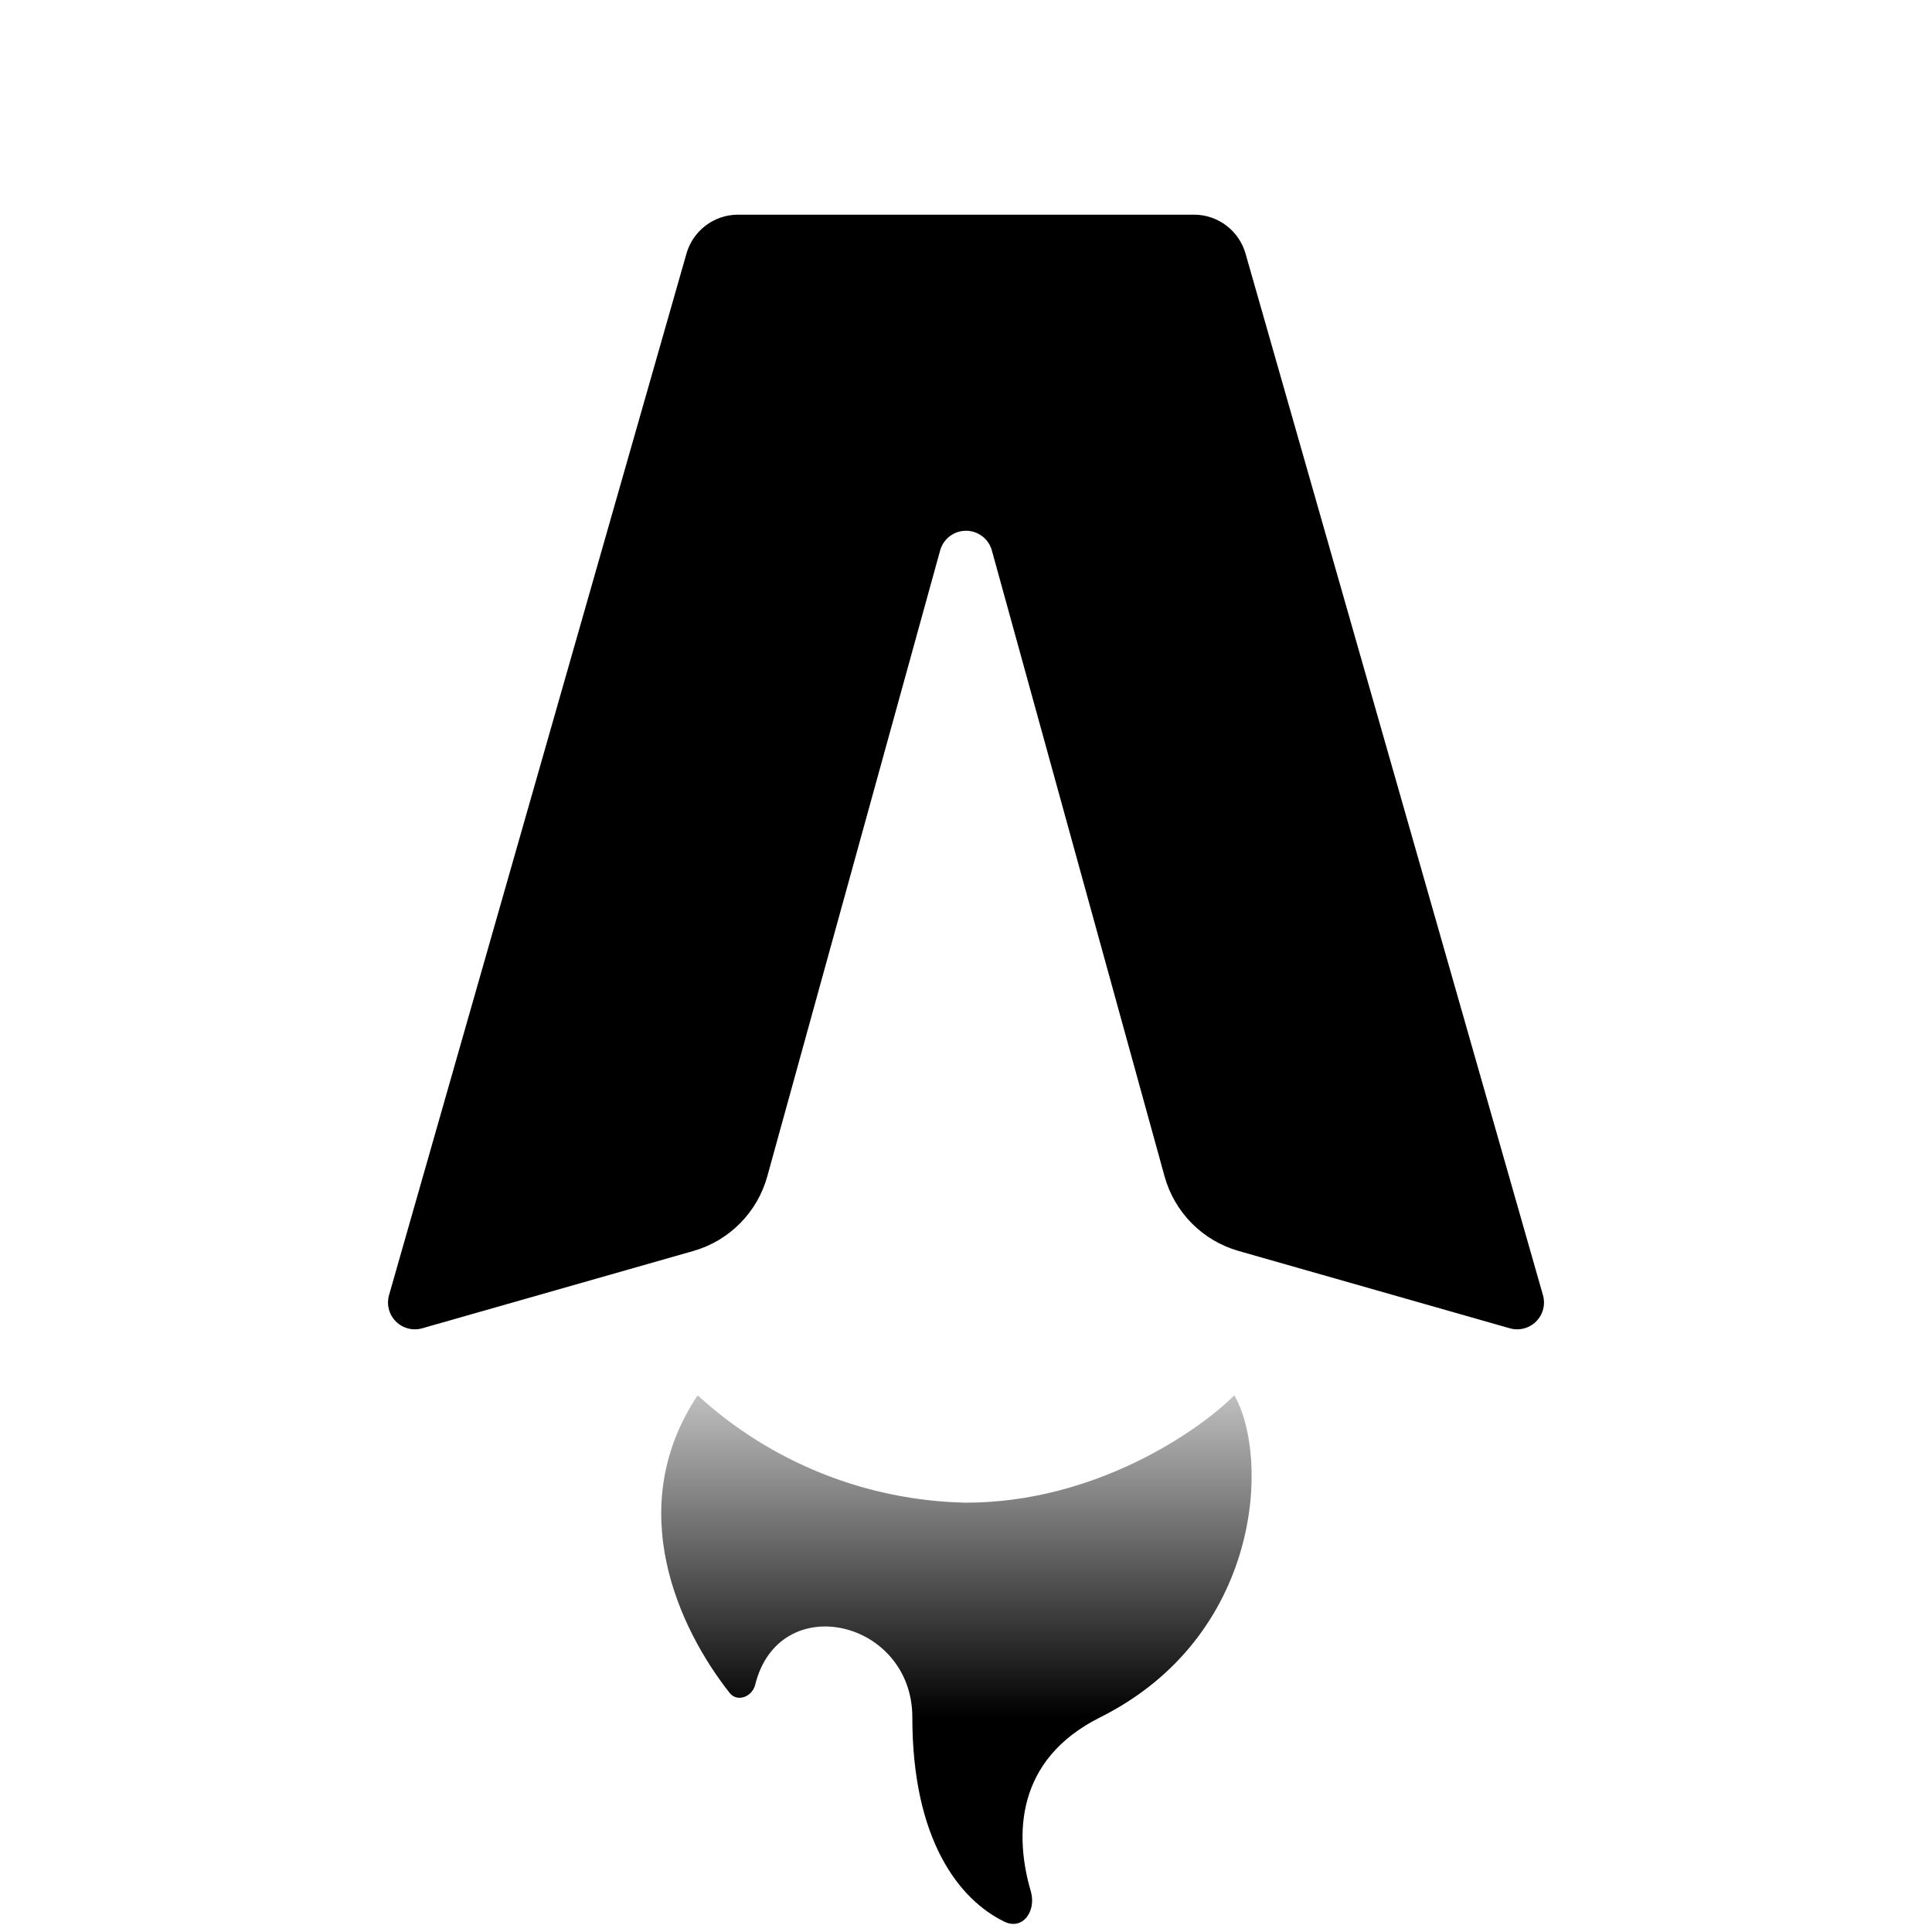
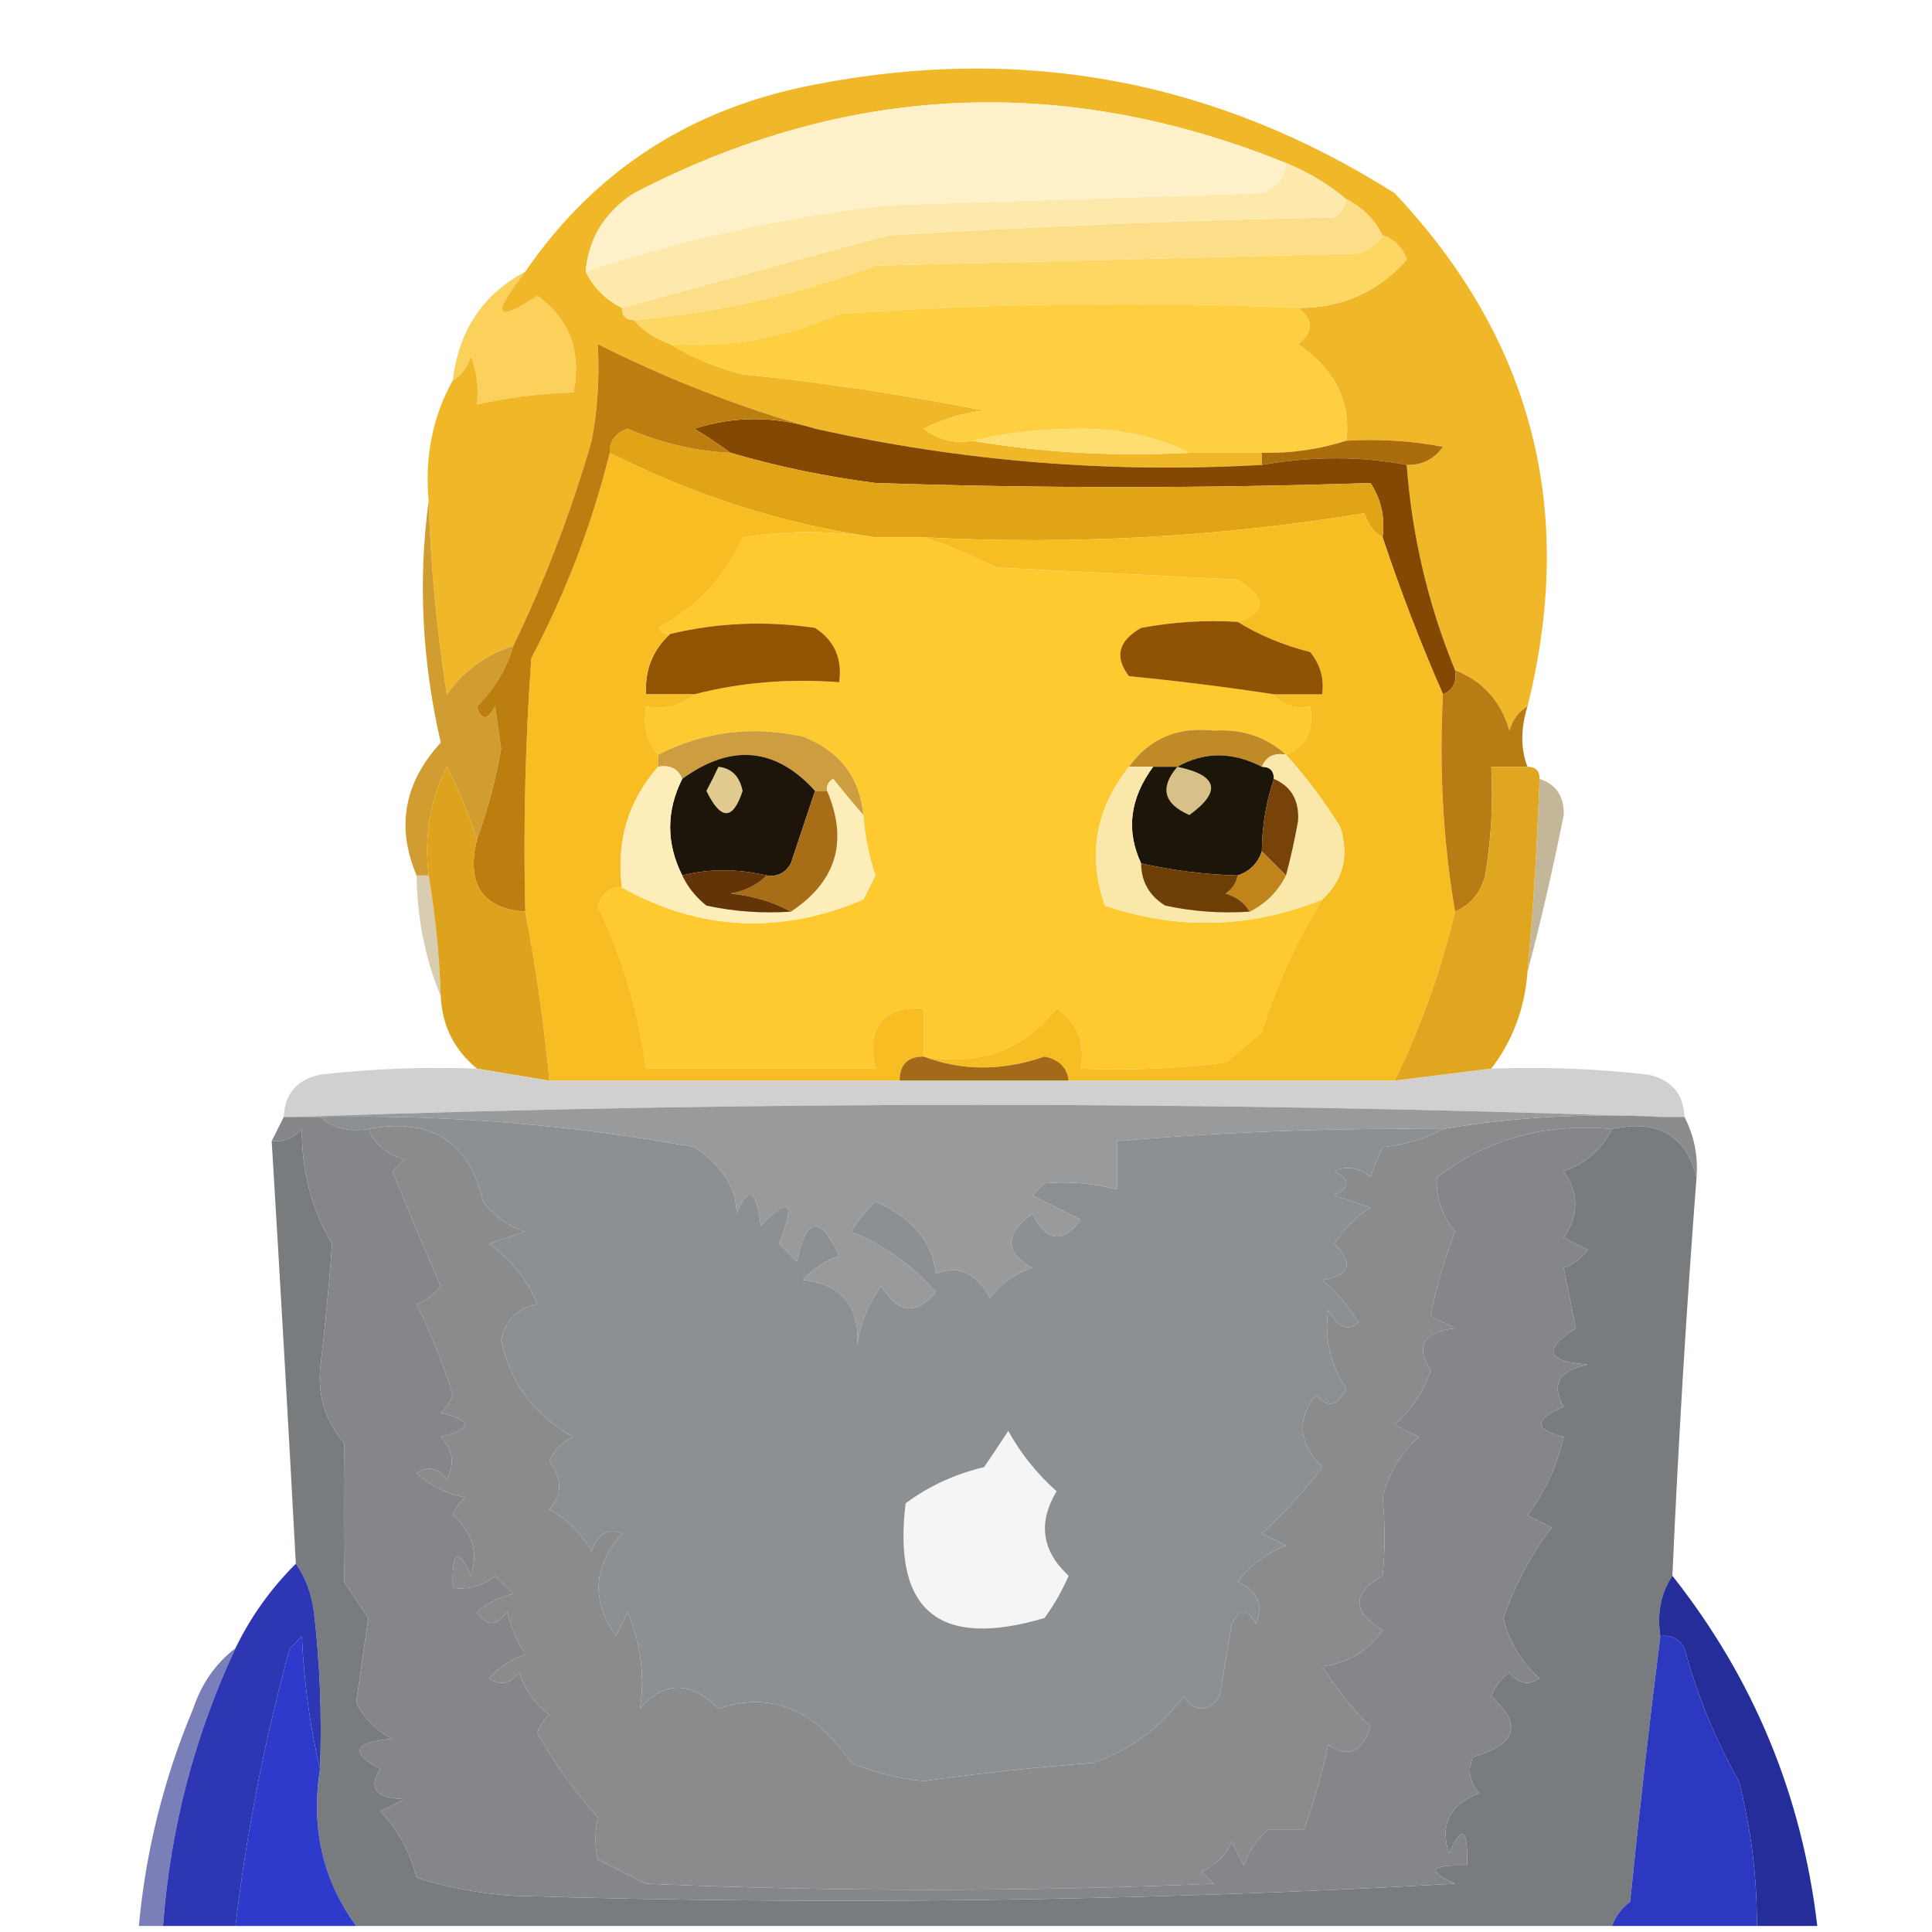
- <svg xmlns="http://www.w3.org/2000/svg" fill="none" viewBox="0 0 36 36">
-   <path fill="#000" d="M22.25 4h-8.5a1 1 0 0 0-.96.73l-5.54 19.4a.5.5 0 0 0 .62.62l5.05-1.44a2 2 0 0 0 1.38-1.4l3.22-11.66a.5.5 0 0 1 .96 0l3.22 11.67a2 2 0 0 0 1.38 1.39l5.05 1.44a.5.5 0 0 0 .62-.62l-5.54-19.4a1 1 0 0 0-.96-.73Z" />
-   <path fill="url(#gradient)" d="M18 28a7.63 7.63 0 0 1-5-2c-1.4 2.1-.35 4.35.6 5.55.14.17.41.07.47-.15.44-1.8 2.93-1.22 2.93.6 0 2.28.87 3.4 1.72 3.81.34.16.59-.2.49-.56-.31-1.05-.29-2.46 1.29-3.25 3-1.5 3.17-4.83 2.5-6-.67.67-2.6 2-5 2Z" />
-   <defs>
-     <linearGradient id="gradient" x1="16" x2="16" y1="32" y2="24" gradientUnits="userSpaceOnUse">
-       <stop stop-color="#000" />
-       <stop offset="1" stop-color="#000" stop-opacity="0" />
-     </linearGradient>
-   </defs>
-   <style>
-     @media (prefers-color-scheme:dark){:root{filter:invert(100%)}}
-   </style>
+ <svg xmlns="http://www.w3.org/2000/svg" version="1.1" width="160px" height="160px" style="shape-rendering:geometricPrecision; text-rendering:geometricPrecision; image-rendering:optimizeQuality; fill-rule:evenodd; clip-rule:evenodd">
+   <g>
+     <path style="opacity:0.004" fill="#fefffe" d="M 110.5,6.5 C 113.976,5.357 117.642,5.19 121.5,6C 117.848,6.499 114.182,6.665 110.5,6.5 Z" />
+   </g>
+   <g>
+     <path style="opacity:1" fill="#fbd05b" d="M 43.5,22.5 C 40.647,26.147 40.98,26.813 44.5,24.5C 47.172,26.425 48.172,29.092 47.5,32.5C 44.794,32.575 42.127,32.908 39.5,33.5C 39.657,32.127 39.49,30.793 39,29.5C 38.722,30.416 38.222,31.082 37.5,31.5C 37.993,27.366 39.993,24.366 43.5,22.5 Z" />
+   </g>
+   <g>
+     <path style="opacity:1" fill="#f0b829" d="M 126.5,58.5 C 125.778,58.917 125.278,59.584 125,60.5C 124.303,58.077 122.803,56.41 120.5,55.5C 118.265,50.035 116.932,44.369 116.5,38.5C 117.756,38.539 118.756,38.039 119.5,37C 116.854,36.503 114.187,36.336 111.5,36.5C 111.886,33.266 110.552,30.599 107.5,28.5C 108.791,27.473 108.791,26.473 107.5,25.5C 111.137,25.513 114.137,24.18 116.5,21.5C 116.145,20.478 115.478,19.811 114.5,19.5C 113.833,18.167 112.833,17.167 111.5,16.5C 109.999,15.248 108.332,14.248 106.5,13.5C 88.064,6.053 70.064,6.886 52.5,16C 50.077,17.571 48.744,19.737 48.5,22.5C 49.167,23.833 50.167,24.833 51.5,25.5C 51.5,26.167 51.833,26.5 52.5,26.5C 53.291,27.401 54.291,28.068 55.5,28.5C 57.277,29.601 59.277,30.434 61.5,31C 68.216,31.679 74.882,32.679 81.5,34C 79.744,34.202 78.078,34.702 76.5,35.5C 77.689,36.429 79.022,36.762 80.5,36.5C 86.31,37.49 92.31,37.823 98.5,37.5C 100.5,37.5 102.5,37.5 104.5,37.5C 104.5,37.833 104.5,38.167 104.5,38.5C 91.959,39.213 79.625,38.213 67.5,35.5C 61.345,33.763 55.345,31.43 49.5,28.5C 49.664,31.187 49.497,33.854 49,36.5C 47.275,42.454 45.108,48.121 42.5,53.5C 40.245,54.215 38.412,55.548 37,57.5C 36.17,52.192 35.67,46.859 35.5,41.5C 35.159,37.84 35.825,34.507 37.5,31.5C 38.222,31.082 38.722,30.416 39,29.5C 39.49,30.793 39.657,32.127 39.5,33.5C 42.127,32.908 44.794,32.575 47.5,32.5C 48.172,29.092 47.172,26.425 44.5,24.5C 40.98,26.813 40.647,26.147 43.5,22.5C 49.257,14.106 57.257,8.94 67.5,7C 84.732,3.652 100.732,6.652 115.5,16C 126.897,28.084 130.563,42.251 126.5,58.5 Z" />
+   </g>
+   <g>
+     <path style="opacity:1" fill="#ffde71" d="M 98.5,37.5 C 92.31,37.823 86.31,37.49 80.5,36.5C 83.314,35.835 86.314,35.502 89.5,35.5C 92.913,35.517 95.913,36.184 98.5,37.5 Z" />
+   </g>
+   <g>
+     <path style="opacity:1" fill="#fed662" d="M 114.5,19.5 C 115.478,19.811 116.145,20.478 116.5,21.5C 114.137,24.18 111.137,25.513 107.5,25.5C 94.867,24.942 82.2,25.108 69.5,26C 65.049,27.974 60.383,28.807 55.5,28.5C 54.291,28.068 53.291,27.401 52.5,26.5C 59.363,25.904 66.029,24.404 72.5,22C 85.833,21.667 99.167,21.333 112.5,21C 113.416,20.722 114.082,20.222 114.5,19.5 Z" />
+   </g>
+   <g>
+     <path style="opacity:1" fill="#fecf41" d="M 107.5,25.5 C 108.791,26.473 108.791,27.473 107.5,28.5C 110.552,30.599 111.886,33.266 111.5,36.5C 109.236,37.219 106.903,37.552 104.5,37.5C 102.5,37.5 100.5,37.5 98.5,37.5C 95.913,36.184 92.913,35.517 89.5,35.5C 86.314,35.502 83.314,35.835 80.5,36.5C 79.022,36.762 77.689,36.429 76.5,35.5C 78.078,34.702 79.744,34.202 81.5,34C 74.882,32.679 68.216,31.679 61.5,31C 59.277,30.434 57.277,29.601 55.5,28.5C 60.383,28.807 65.049,27.974 69.5,26C 82.2,25.108 94.867,24.942 107.5,25.5 Z" />
+   </g>
+   <g>
+     <path style="opacity:1" fill="#fdde88" d="M 111.5,16.5 C 112.833,17.167 113.833,18.167 114.5,19.5C 114.082,20.222 113.416,20.722 112.5,21C 99.167,21.333 85.833,21.667 72.5,22C 66.029,24.404 59.363,25.904 52.5,26.5C 51.833,26.5 51.5,26.167 51.5,25.5C 58.795,23.503 66.129,21.503 73.5,19.5C 85.819,18.748 98.152,18.248 110.5,18C 111.056,17.617 111.389,17.117 111.5,16.5 Z" />
+   </g>
+   <g>
+     <path style="opacity:1" fill="#fee9ac" d="M 106.5,13.5 C 108.332,14.248 109.999,15.248 111.5,16.5C 111.389,17.117 111.056,17.617 110.5,18C 98.152,18.248 85.819,18.748 73.5,19.5C 66.129,21.503 58.795,23.503 51.5,25.5C 50.167,24.833 49.167,23.833 48.5,22.5C 56.486,19.827 64.82,17.994 73.5,17C 83.833,16.667 94.167,16.333 104.5,16C 105.756,15.583 106.423,14.75 106.5,13.5 Z" />
+   </g>
+   <g>
+     <path style="opacity:1" fill="#fef0c8" d="M 106.5,13.5 C 106.423,14.75 105.756,15.583 104.5,16C 94.167,16.333 83.833,16.667 73.5,17C 64.82,17.994 56.486,19.827 48.5,22.5C 48.744,19.737 50.077,17.571 52.5,16C 70.064,6.886 88.064,6.053 106.5,13.5 Z" />
+   </g>
+   <g>
+     <path style="opacity:1" fill="#ab6c0b" d="M 111.5,36.5 C 114.187,36.336 116.854,36.503 119.5,37C 118.756,38.039 117.756,38.539 116.5,38.5C 112.679,37.774 108.679,37.774 104.5,38.5C 104.5,38.167 104.5,37.833 104.5,37.5C 106.903,37.552 109.236,37.219 111.5,36.5 Z" />
+   </g>
+   <g>
+     <path style="opacity:1" fill="#844803" d="M 67.5,35.5 C 79.625,38.213 91.959,39.213 104.5,38.5C 108.679,37.774 112.679,37.774 116.5,38.5C 116.932,44.369 118.265,50.035 120.5,55.5C 120.672,56.492 120.338,57.158 119.5,57.5C 117.637,53.245 115.97,48.912 114.5,44.5C 114.714,42.856 114.38,41.356 113.5,40C 99.848,40.451 86.182,40.451 72.5,40C 68.416,39.478 64.416,38.645 60.5,37.5C 59.602,36.842 58.602,36.176 57.5,35.5C 60.815,34.447 64.148,34.447 67.5,35.5 Z" />
+   </g>
+   <g>
+     <path style="opacity:1" fill="#e1a416" d="M 60.5,37.5 C 64.416,38.645 68.416,39.478 72.5,40C 86.182,40.451 99.848,40.451 113.5,40C 114.38,41.356 114.714,42.856 114.5,44.5C 113.778,44.083 113.278,43.416 113,42.5C 101.084,44.468 88.918,45.134 76.5,44.5C 75.167,44.5 73.833,44.5 72.5,44.5C 64.833,43.39 57.5,41.056 50.5,37.5C 50.47,36.503 50.97,35.836 52,35.5C 54.724,36.687 57.557,37.353 60.5,37.5 Z" />
+   </g>
+   <g>
+     <path style="opacity:1" fill="#feca2f" d="M 72.5,44.5 C 73.833,44.5 75.167,44.5 76.5,44.5C 78.498,45.148 80.498,45.981 82.5,47C 89.167,47.333 95.833,47.667 102.5,48C 104.927,49.554 104.927,50.721 102.5,51.5C 99.813,51.336 97.146,51.503 94.5,52C 92.606,53.079 92.273,54.413 93.5,56C 97.528,56.392 101.528,56.892 105.5,57.5C 106.209,58.404 107.209,58.737 108.5,58.5C 108.843,60.483 108.176,61.817 106.5,62.5C 104.883,61.028 102.883,60.361 100.5,60.5C 97.499,60.172 95.166,61.172 93.5,63.5C 90.719,67.019 90.053,70.852 91.5,75C 97.568,77.05 103.568,76.883 109.5,74.5C 107.391,77.877 105.724,81.543 104.5,85.5C 103.5,86.333 102.5,87.167 101.5,88C 97.514,88.499 93.514,88.665 89.5,88.5C 89.884,86.335 89.217,84.668 87.5,83.5C 84.727,87.009 81.06,88.342 76.5,87.5C 76.5,86.167 76.5,84.833 76.5,83.5C 73.09,83.384 71.756,85.05 72.5,88.5C 66.167,88.5 59.833,88.5 53.5,88.5C 52.88,83.806 51.547,79.306 49.5,75C 49.836,73.97 50.503,73.47 51.5,73.5C 57.952,77.085 64.618,77.418 71.5,74.5C 71.833,73.833 72.167,73.167 72.5,72.5C 71.954,70.865 71.62,69.199 71.5,67.5C 71.201,64.358 69.534,62.191 66.5,61C 62.269,60.081 58.269,60.581 54.5,62.5C 53.566,61.432 53.232,60.099 53.5,58.5C 55.099,58.768 56.432,58.434 57.5,57.5C 61.298,56.517 65.298,56.183 69.5,56.5C 69.773,54.549 69.107,53.049 67.5,52C 63.463,51.393 59.463,51.56 55.5,52.5C 55.062,52.565 54.728,52.399 54.5,52C 57.694,50.305 60.028,47.805 61.5,44.5C 65.096,43.921 68.762,43.921 72.5,44.5 Z" />
+   </g>
+   <g>
+     <path style="opacity:1" fill="#f7be23" d="M 114.5,44.5 C 115.97,48.912 117.637,53.245 119.5,57.5C 119.177,63.69 119.51,69.69 120.5,75.5C 119.326,80.432 117.659,85.099 115.5,89.5C 106.5,89.5 97.5,89.5 88.5,89.5C 88.38,88.414 87.713,87.747 86.5,87.5C 83.012,88.705 79.678,88.705 76.5,87.5C 81.06,88.342 84.727,87.009 87.5,83.5C 89.217,84.668 89.884,86.335 89.5,88.5C 93.514,88.665 97.514,88.499 101.5,88C 102.5,87.167 103.5,86.333 104.5,85.5C 105.724,81.543 107.391,77.877 109.5,74.5C 111.243,72.874 111.743,70.874 111,68.5C 109.668,66.34 108.168,64.34 106.5,62.5C 108.176,61.817 108.843,60.483 108.5,58.5C 107.209,58.737 106.209,58.404 105.5,57.5C 106.833,57.5 108.167,57.5 109.5,57.5C 109.67,56.178 109.337,55.011 108.5,54C 106.277,53.434 104.277,52.6 102.5,51.5C 104.927,50.721 104.927,49.554 102.5,48C 95.833,47.667 89.167,47.333 82.5,47C 80.498,45.981 78.498,45.148 76.5,44.5C 88.918,45.134 101.084,44.468 113,42.5C 113.278,43.416 113.778,44.083 114.5,44.5 Z" />
+   </g>
+   <g>
+     <path style="opacity:1" fill="#925403" d="M 57.5,57.5 C 56.167,57.5 54.833,57.5 53.5,57.5C 53.392,55.486 54.058,53.819 55.5,52.5C 59.463,51.56 63.463,51.393 67.5,52C 69.107,53.049 69.773,54.549 69.5,56.5C 65.298,56.183 61.298,56.517 57.5,57.5 Z" />
+   </g>
+   <g>
+     <path style="opacity:1" fill="#905203" d="M 102.5,51.5 C 104.277,52.6 106.277,53.434 108.5,54C 109.337,55.011 109.67,56.178 109.5,57.5C 108.167,57.5 106.833,57.5 105.5,57.5C 101.528,56.892 97.528,56.392 93.5,56C 92.273,54.413 92.606,53.079 94.5,52C 97.146,51.503 99.813,51.336 102.5,51.5 Z" />
+   </g>
+   <g>
+     <path style="opacity:1" fill="#f7bd23" d="M 50.5,37.5 C 57.5,41.056 64.833,43.39 72.5,44.5C 68.762,43.921 65.096,43.921 61.5,44.5C 60.028,47.805 57.694,50.305 54.5,52C 54.728,52.399 55.062,52.565 55.5,52.5C 54.058,53.819 53.392,55.486 53.5,57.5C 54.833,57.5 56.167,57.5 57.5,57.5C 56.432,58.434 55.099,58.768 53.5,58.5C 53.232,60.099 53.566,61.432 54.5,62.5C 54.5,62.833 54.5,63.167 54.5,63.5C 52.022,66.329 51.022,69.662 51.5,73.5C 50.503,73.47 49.836,73.97 49.5,75C 51.547,79.306 52.88,83.806 53.5,88.5C 59.833,88.5 66.167,88.5 72.5,88.5C 71.756,85.05 73.09,83.384 76.5,83.5C 76.5,84.833 76.5,86.167 76.5,87.5C 75.167,87.5 74.5,88.167 74.5,89.5C 64.833,89.5 55.167,89.5 45.5,89.5C 45.049,84.763 44.382,80.097 43.5,75.5C 43.334,68.492 43.5,61.492 44,54.5C 46.864,49.072 49.03,43.405 50.5,37.5 Z" />
+   </g>
+   <g>
+     <path style="opacity:1" fill="#c08b27" d="M 106.5,62.5 C 105.508,62.328 104.842,62.662 104.5,63.5C 102.059,62.244 99.726,62.244 97.5,63.5C 96.833,63.5 96.167,63.5 95.5,63.5C 94.833,63.5 94.167,63.5 93.5,63.5C 95.166,61.172 97.499,60.172 100.5,60.5C 102.883,60.361 104.883,61.028 106.5,62.5 Z" />
+   </g>
+   <g>
+     <path style="opacity:1" fill="#b97c15" d="M 120.5,55.5 C 122.803,56.41 124.303,58.077 125,60.5C 125.278,59.584 125.778,58.917 126.5,58.5C 125.929,60.36 125.929,62.027 126.5,63.5C 125.5,63.5 124.5,63.5 123.5,63.5C 123.665,66.518 123.498,69.518 123,72.5C 122.623,73.942 121.79,74.942 120.5,75.5C 119.51,69.69 119.177,63.69 119.5,57.5C 120.338,57.158 120.672,56.492 120.5,55.5 Z" />
+   </g>
+   <g>
+     <path style="opacity:1" fill="#cd9e3f" d="M 71.5,67.5 C 70.685,66.571 69.852,65.571 69,64.5C 68.601,64.728 68.435,65.062 68.5,65.5C 68.167,65.5 67.833,65.5 67.5,65.5C 64.23,61.893 60.563,61.56 56.5,64.5C 56.158,63.662 55.492,63.328 54.5,63.5C 54.5,63.167 54.5,62.833 54.5,62.5C 58.269,60.581 62.269,60.081 66.5,61C 69.534,62.191 71.201,64.358 71.5,67.5 Z" />
+   </g>
+   <g>
+     <path style="opacity:1" fill="#1c1509" d="M 104.5,63.5 C 105.167,63.5 105.5,63.833 105.5,64.5C 104.85,66.435 104.517,68.435 104.5,70.5C 104.167,71.5 103.5,72.167 102.5,72.5C 99.794,72.425 97.127,72.092 94.5,71.5C 93.233,68.784 93.566,66.117 95.5,63.5C 96.167,63.5 96.833,63.5 97.5,63.5C 99.726,62.244 102.059,62.244 104.5,63.5 Z" />
+   </g>
+   <g>
+     <path style="opacity:1" fill="#1d1509" d="M 67.5,65.5 C 66.838,67.471 66.172,69.471 65.5,71.5C 65.043,72.297 64.376,72.631 63.5,72.5C 61.031,71.933 58.698,71.933 56.5,72.5C 55.167,69.833 55.167,67.167 56.5,64.5C 60.563,61.56 64.23,61.893 67.5,65.5 Z" />
+   </g>
+   <g>
+     <path style="opacity:1" fill="#e1cb91" d="M 59.5,63.5 C 60.586,63.62 61.253,64.287 61.5,65.5C 60.696,67.957 59.696,67.957 58.5,65.5C 58.863,64.817 59.196,64.15 59.5,63.5 Z" />
+   </g>
+   <g>
+     <path style="opacity:1" fill="#d19c30" d="M 35.5,41.5 C 35.67,46.859 36.17,52.192 37,57.5C 38.412,55.548 40.245,54.215 42.5,53.5C 41.952,55.394 40.952,57.06 39.5,58.5C 39.846,59.696 40.346,59.696 41,58.5C 41.167,59.667 41.333,60.833 41.5,62C 41.055,64.59 40.389,67.09 39.5,69.5C 38.852,67.502 38.019,65.502 37,63.5C 35.608,66.278 35.108,69.278 35.5,72.5C 35.167,72.5 34.833,72.5 34.5,72.5C 32.797,68.486 33.464,64.82 36.5,61.5C 34.948,54.73 34.615,48.064 35.5,41.5 Z" />
+   </g>
+   <g>
+     <path style="opacity:1" fill="#bc7e0f" d="M 67.5,35.5 C 64.148,34.447 60.815,34.447 57.5,35.5C 58.602,36.176 59.602,36.842 60.5,37.5C 57.557,37.353 54.724,36.687 52,35.5C 50.97,35.836 50.47,36.503 50.5,37.5C 49.03,43.405 46.864,49.072 44,54.5C 43.5,61.492 43.334,68.492 43.5,75.5C 39.932,75.241 38.599,73.241 39.5,69.5C 40.389,67.09 41.055,64.59 41.5,62C 41.333,60.833 41.167,59.667 41,58.5C 40.346,59.696 39.846,59.696 39.5,58.5C 40.952,57.06 41.952,55.394 42.5,53.5C 45.108,48.121 47.275,42.454 49,36.5C 49.497,33.854 49.664,31.187 49.5,28.5C 55.345,31.43 61.345,33.763 67.5,35.5 Z" />
+   </g>
+   <g>
+     <path style="opacity:0.686" fill="#a8946b" d="M 127.5,64.5 C 128.88,64.962 129.547,65.962 129.5,67.5C 128.605,71.993 127.605,76.327 126.5,80.5C 126.98,75.178 127.313,69.845 127.5,64.5 Z" />
+   </g>
+   <g>
+     <path style="opacity:1" fill="#fcedb9" d="M 54.5,63.5 C 55.492,63.328 56.158,63.662 56.5,64.5C 55.167,67.167 55.167,69.833 56.5,72.5C 56.953,73.458 57.62,74.292 58.5,75C 60.81,75.497 63.143,75.663 65.5,75.5C 69.266,73.008 70.266,69.674 68.5,65.5C 68.435,65.062 68.601,64.728 69,64.5C 69.852,65.571 70.685,66.571 71.5,67.5C 71.62,69.199 71.954,70.865 72.5,72.5C 72.167,73.167 71.833,73.833 71.5,74.5C 64.618,77.418 57.952,77.085 51.5,73.5C 51.022,69.662 52.022,66.329 54.5,63.5 Z" />
+   </g>
+   <g>
+     <path style="opacity:1" fill="#a76d17" d="M 67.5,65.5 C 67.833,65.5 68.167,65.5 68.5,65.5C 70.266,69.674 69.266,73.008 65.5,75.5C 64.048,74.698 62.382,74.198 60.5,74C 61.737,73.768 62.737,73.268 63.5,72.5C 64.376,72.631 65.043,72.297 65.5,71.5C 66.172,69.471 66.838,67.471 67.5,65.5 Z" />
+   </g>
+   <g>
+     <path style="opacity:1" fill="#fae8ab" d="M 104.5,63.5 C 104.842,62.662 105.508,62.328 106.5,62.5C 108.168,64.34 109.668,66.34 111,68.5C 111.743,70.874 111.243,72.874 109.5,74.5C 103.568,76.883 97.568,77.05 91.5,75C 90.053,70.852 90.719,67.019 93.5,63.5C 94.167,63.5 94.833,63.5 95.5,63.5C 93.566,66.117 93.233,68.784 94.5,71.5C 94.511,73.017 95.177,74.184 96.5,75C 98.81,75.497 101.143,75.663 103.5,75.5C 104.833,74.833 105.833,73.833 106.5,72.5C 106.894,71.033 107.227,69.533 107.5,68C 107.613,66.301 106.947,65.134 105.5,64.5C 105.5,63.833 105.167,63.5 104.5,63.5 Z" />
+   </g>
+   <g>
+     <path style="opacity:1" fill="#774308" d="M 105.5,64.5 C 106.947,65.134 107.613,66.301 107.5,68C 107.227,69.533 106.894,71.033 106.5,72.5C 105.833,71.833 105.167,71.167 104.5,70.5C 104.517,68.435 104.85,66.435 105.5,64.5 Z" />
+   </g>
+   <g>
+     <path style="opacity:1" fill="#d8c188" d="M 97.5,63.5 C 100.861,64.203 101.194,65.537 98.5,67.5C 96.358,66.563 96.024,65.23 97.5,63.5 Z" />
+   </g>
+   <g>
+     <path style="opacity:1" fill="#633405" d="M 63.5,72.5 C 62.737,73.268 61.737,73.768 60.5,74C 62.382,74.198 64.048,74.698 65.5,75.5C 63.143,75.663 60.81,75.497 58.5,75C 57.62,74.292 56.953,73.458 56.5,72.5C 58.698,71.933 61.031,71.933 63.5,72.5 Z" />
+   </g>
+   <g>
+     <path style="opacity:1" fill="#c0841a" d="M 104.5,70.5 C 105.167,71.167 105.833,71.833 106.5,72.5C 105.833,73.833 104.833,74.833 103.5,75.5C 103.082,74.778 102.416,74.278 101.5,74C 102.056,73.617 102.389,73.117 102.5,72.5C 103.5,72.167 104.167,71.5 104.5,70.5 Z" />
+   </g>
+   <g>
+     <path style="opacity:1" fill="#6e3e07" d="M 94.5,71.5 C 97.127,72.092 99.794,72.425 102.5,72.5C 102.389,73.117 102.056,73.617 101.5,74C 102.416,74.278 103.082,74.778 103.5,75.5C 101.143,75.663 98.81,75.497 96.5,75C 95.177,74.184 94.511,73.017 94.5,71.5 Z" />
+   </g>
+   <g>
+     <path style="opacity:0.49" fill="#b09760" d="M 34.5,72.5 C 34.833,72.5 35.167,72.5 35.5,72.5C 36.051,75.807 36.384,79.14 36.5,82.5C 35.215,79.412 34.549,76.078 34.5,72.5 Z" />
+   </g>
+   <g>
+     <path style="opacity:1" fill="#dea31c" d="M 39.5,69.5 C 38.599,73.241 39.932,75.241 43.5,75.5C 44.382,80.097 45.049,84.763 45.5,89.5C 43.5,89.167 41.5,88.833 39.5,88.5C 37.615,86.947 36.615,84.947 36.5,82.5C 36.384,79.14 36.051,75.807 35.5,72.5C 35.108,69.278 35.608,66.278 37,63.5C 38.019,65.502 38.852,67.502 39.5,69.5 Z" />
+   </g>
+   <g>
+     <path style="opacity:1" fill="#e0a61f" d="M 126.5,63.5 C 127.167,63.5 127.5,63.833 127.5,64.5C 127.313,69.845 126.98,75.178 126.5,80.5C 126.278,83.504 125.278,86.171 123.5,88.5C 120.833,88.833 118.167,89.167 115.5,89.5C 117.659,85.099 119.326,80.432 120.5,75.5C 121.79,74.942 122.623,73.942 123,72.5C 123.498,69.518 123.665,66.518 123.5,63.5C 124.5,63.5 125.5,63.5 126.5,63.5 Z" />
+   </g>
+   <g>
+     <path style="opacity:1" fill="#a46a19" d="M 76.5,87.5 C 79.678,88.705 83.012,88.705 86.5,87.5C 87.713,87.747 88.38,88.414 88.5,89.5C 83.833,89.5 79.167,89.5 74.5,89.5C 74.5,88.167 75.167,87.5 76.5,87.5 Z" />
+   </g>
+   <g>
+     <path style="opacity:1" fill="#d1d0ce" d="M 39.5,88.5 C 41.5,88.833 43.5,89.167 45.5,89.5C 55.167,89.5 64.833,89.5 74.5,89.5C 79.167,89.5 83.833,89.5 88.5,89.5C 97.5,89.5 106.5,89.5 115.5,89.5C 118.167,89.167 120.833,88.833 123.5,88.5C 127.846,88.334 132.179,88.501 136.5,89C 138.426,89.422 139.426,90.589 139.5,92.5C 138.833,92.5 138.167,92.5 137.5,92.5C 99.833,91.167 62.167,91.167 24.5,92.5C 24.167,92.5 23.833,92.5 23.5,92.5C 23.574,90.589 24.574,89.422 26.5,89C 30.821,88.501 35.154,88.334 39.5,88.5 Z" />
+   </g>
+   <g>
+     <path style="opacity:1" fill="#898b8d" d="M 137.5,92.5 C 138.167,92.5 138.833,92.5 139.5,92.5C 140.301,94.042 140.634,95.709 140.5,97.5C 139.612,94.013 137.279,92.68 133.5,93.5C 128.009,92.984 123.176,94.318 119,97.5C 118.885,99.107 119.385,100.607 120.5,102C 119.511,104.586 118.844,106.919 118.5,109C 119.167,109.333 119.833,109.667 120.5,110C 117.853,110.315 117.187,111.482 118.5,113.5C 117.872,115.258 116.872,116.758 115.5,118C 116.167,118.333 116.833,118.667 117.5,119C 115.99,120.351 114.99,122.018 114.5,124C 114.718,126.224 114.718,128.391 114.5,130.5C 111.956,131.937 111.956,133.437 114.5,135C 113.284,136.74 111.618,137.74 109.5,138C 110.659,139.827 111.992,141.493 113.5,143C 112.78,145.122 111.613,145.622 110,144.5C 109.489,146.878 108.822,149.212 108,151.5C 107,151.5 106,151.5 105,151.5C 104.085,152.328 103.419,153.328 103,154.5C 102.667,153.833 102.333,153.167 102,152.5C 101.5,153.667 100.667,154.5 99.5,155C 99.833,155.333 100.167,155.667 100.5,156C 84.833,156.667 69.167,156.667 53.5,156C 52.167,155.333 50.833,154.667 49.5,154C 49.255,152.94 49.255,151.773 49.5,150.5C 47.58,148.366 45.913,146.032 44.5,143.5C 44.709,142.914 45.043,142.414 45.5,142C 44.299,141.097 43.465,139.931 43,138.5C 42.282,139.451 41.449,139.617 40.5,139C 41.328,138.085 42.328,137.419 43.5,137C 42.809,135.933 42.309,134.766 42,133.5C 41.107,134.711 40.274,134.711 39.5,133.5C 40.376,132.749 41.376,132.249 42.5,132C 42,131.5 41.5,131 41,130.5C 39.989,131.337 38.822,131.67 37.5,131.5C 37.413,128.402 37.913,128.068 39,130.5C 39.624,128.536 39.124,126.869 37.5,125.5C 37.709,124.914 38.043,124.414 38.5,124C 36.956,123.71 35.623,123.044 34.5,122C 35.449,121.383 36.282,121.549 37,122.5C 37.684,121.216 37.517,120.049 36.5,119C 39.167,118.333 39.167,117.667 36.5,117C 36.957,116.586 37.291,116.086 37.5,115.5C 36.736,113.039 35.736,110.539 34.5,108C 35.308,107.692 35.975,107.192 36.5,106.5C 35.279,103.705 33.946,100.538 32.5,97C 32.833,96.667 33.167,96.333 33.5,96C 32.058,95.623 31.058,94.79 30.5,93.5C 35.683,92.528 38.85,94.528 40,99.5C 40.903,100.701 42.069,101.535 43.5,102C 42.5,102.333 41.5,102.667 40.5,103C 42.303,104.262 43.636,105.929 44.5,108C 42.82,108.347 41.82,109.347 41.5,111C 42.303,114.622 44.303,117.289 47.5,119C 46.572,119.388 45.905,120.055 45.5,121C 46.573,122.416 46.573,123.75 45.5,125C 47,125.833 48.167,127 49,128.5C 49.423,127.044 50.256,126.544 51.5,127C 49.114,129.707 48.948,132.54 51,135.5C 51.333,134.833 51.667,134.167 52,133.5C 53.086,136.228 53.42,138.894 53,141.5C 55.005,139.2 57.172,139.2 59.5,141.5C 63.844,140.052 67.51,141.552 70.5,146C 72.423,146.808 74.423,147.308 76.5,147.5C 81.149,146.85 85.816,146.35 90.5,146C 93.54,144.969 96.04,143.135 98,140.5C 99,141.833 100,141.833 101,140.5C 101.333,138.5 101.667,136.5 102,134.5C 102.667,133.167 103.333,133.167 104,134.5C 104.658,132.892 104.158,131.725 102.5,131C 103.551,129.615 104.884,128.615 106.5,128C 105.833,127.667 105.167,127.333 104.5,127C 106.351,125.316 108.018,123.483 109.5,121.5C 107.535,119.481 107.369,117.481 109,115.5C 109.914,116.654 110.747,116.487 111.5,115C 110.158,112.985 109.658,110.818 110,108.5C 110.811,109.96 111.645,110.293 112.5,109.5C 111.687,108.186 110.687,107.019 109.5,106C 111.807,105.646 112.141,104.646 110.5,103C 111.272,101.779 112.272,100.779 113.5,100C 112.5,99.667 111.5,99.333 110.5,99C 111.833,98.333 111.833,97.667 110.5,97C 111.549,96.508 112.549,96.674 113.5,97.5C 113.736,96.753 114.07,95.919 114.5,95C 116.382,94.802 118.048,94.302 119.5,93.5C 125.31,92.51 131.31,92.177 137.5,92.5 Z" />
+   </g>
+   <g>
+     <path style="opacity:1" fill="#989a9c" d="M 24.5,92.5 C 62.167,91.167 99.833,91.167 137.5,92.5C 131.31,92.177 125.31,92.51 119.5,93.5C 110.479,93.401 101.479,93.734 92.5,94.5C 92.5,95.833 92.5,97.167 92.5,98.5C 90.488,97.986 88.488,97.82 86.5,98C 86.167,98.333 85.833,98.667 85.5,99C 86.833,99.667 88.167,100.333 89.5,101C 87.987,103.023 86.654,102.856 85.5,100.5C 83.164,102.23 83.164,103.73 85.5,105C 84.069,105.465 82.903,106.299 82,107.5C 80.829,105.384 79.329,104.718 77.5,105.5C 77.267,102.875 75.6,100.875 72.5,99.5C 71.713,100.242 71.046,101.075 70.5,102C 73.225,103.115 75.558,104.782 77.5,107C 75.863,108.951 74.363,108.784 73,106.5C 71.883,107.949 71.216,109.616 71,111.5C 71.229,108.19 69.729,106.356 66.5,106C 67.328,105.085 68.328,104.419 69.5,104C 67.928,100.583 66.761,100.749 66,104.5C 65.5,104 65,103.5 64.5,103C 65.928,99.526 65.428,99.026 63,101.5C 62.641,98.456 61.974,98.122 61,100.5C 60.993,98.381 59.826,96.547 57.5,95C 47.272,93.131 36.938,92.298 26.5,92.5C 25.833,92.5 25.167,92.5 24.5,92.5 Z" />
+   </g>
+   <g>
+     <path style="opacity:1" fill="#797c7f" d="M 133.5,93.5 C 137.279,92.68 139.612,94.013 140.5,97.5C 139.656,108.487 138.99,119.487 138.5,130.5C 137.549,131.919 137.216,133.585 137.5,135.5C 136.578,142.798 135.745,150.131 135,157.5C 134.283,158.044 133.783,158.711 133.5,159.5C 98.833,159.5 64.167,159.5 29.5,159.5C 26.738,155.726 25.738,151.393 26.5,146.5C 26.666,142.154 26.499,137.821 26,133.5C 25.79,131.942 25.29,130.609 24.5,129.5C 23.875,117.831 23.208,106.164 22.5,94.5C 23.496,94.586 24.329,94.252 25,93.5C 24.979,97.009 25.812,100.175 27.5,103C 27.281,106.152 26.947,109.652 26.5,113.5C 26.365,115.808 27.031,117.808 28.5,119.5C 28.466,123.364 28.466,127.197 28.5,131C 29.167,132 29.833,133 30.5,134C 30.167,136.333 29.833,138.667 29.5,141C 30.167,142.333 31.167,143.333 32.5,144C 29.258,144.283 28.924,145.117 31.5,146.5C 30.45,148.102 31.117,148.935 33.5,149C 32.833,149.333 32.167,149.667 31.5,150C 32.966,151.552 33.966,153.386 34.5,155.5C 37.107,156.318 39.774,156.818 42.5,157C 68.515,157.785 94.515,157.452 120.5,156C 118.068,154.913 118.402,154.413 121.5,154.5C 121.587,151.402 121.087,151.068 120,153.5C 119.221,151.094 120.054,149.427 122.5,148.5C 121.674,147.549 121.508,146.549 122,145.5C 125.611,144.465 126.111,142.798 123.5,140.5C 123.808,139.692 124.308,139.025 125,138.5C 125.718,139.451 126.551,139.617 127.5,139C 125.99,137.649 124.99,135.982 124.5,134C 125.525,131.116 126.858,128.616 128.5,126.5C 127.833,126.167 127.167,125.833 126.5,125.5C 127.953,123.533 128.953,121.367 129.5,119C 127.009,118.374 127.009,117.541 129.5,116.5C 128.429,114.675 129.096,113.508 131.5,113C 128.057,112.779 127.724,111.779 130.5,110C 130.167,108.333 129.833,106.667 129.5,105C 130.308,104.692 130.975,104.192 131.5,103.5C 130.833,103.167 130.167,102.833 129.5,102.5C 130.767,100.629 130.767,98.796 129.5,97C 131.324,96.34 132.657,95.173 133.5,93.5 Z" />
+   </g>
+   <g>
+     <path style="opacity:1" fill="#8d9092" d="M 26.5,92.5 C 36.938,92.298 47.272,93.131 57.5,95C 59.826,96.547 60.993,98.381 61,100.5C 61.974,98.122 62.641,98.456 63,101.5C 65.428,99.026 65.928,99.526 64.5,103C 65,103.5 65.5,104 66,104.5C 66.761,100.749 67.928,100.583 69.5,104C 68.328,104.419 67.328,105.085 66.5,106C 69.729,106.356 71.229,108.19 71,111.5C 71.216,109.616 71.883,107.949 73,106.5C 74.363,108.784 75.863,108.951 77.5,107C 75.558,104.782 73.225,103.115 70.5,102C 71.046,101.075 71.713,100.242 72.5,99.5C 75.6,100.875 77.267,102.875 77.5,105.5C 79.329,104.718 80.829,105.384 82,107.5C 82.903,106.299 84.069,105.465 85.5,105C 83.164,103.73 83.164,102.23 85.5,100.5C 86.654,102.856 87.987,103.023 89.5,101C 88.167,100.333 86.833,99.667 85.5,99C 85.833,98.667 86.167,98.333 86.5,98C 88.488,97.82 90.488,97.986 92.5,98.5C 92.5,97.167 92.5,95.833 92.5,94.5C 101.479,93.734 110.479,93.401 119.5,93.5C 118.048,94.302 116.382,94.802 114.5,95C 114.07,95.919 113.736,96.753 113.5,97.5C 112.549,96.674 111.549,96.508 110.5,97C 111.833,97.667 111.833,98.333 110.5,99C 111.5,99.333 112.5,99.667 113.5,100C 112.272,100.779 111.272,101.779 110.5,103C 112.141,104.646 111.807,105.646 109.5,106C 110.687,107.019 111.687,108.186 112.5,109.5C 111.645,110.293 110.811,109.96 110,108.5C 109.658,110.818 110.158,112.985 111.5,115C 110.747,116.487 109.914,116.654 109,115.5C 107.369,117.481 107.535,119.481 109.5,121.5C 108.018,123.483 106.351,125.316 104.5,127C 105.167,127.333 105.833,127.667 106.5,128C 104.884,128.615 103.551,129.615 102.5,131C 104.158,131.725 104.658,132.892 104,134.5C 103.333,133.167 102.667,133.167 102,134.5C 101.667,136.5 101.333,138.5 101,140.5C 100,141.833 99,141.833 98,140.5C 96.04,143.135 93.54,144.969 90.5,146C 85.816,146.35 81.149,146.85 76.5,147.5C 74.423,147.308 72.423,146.808 70.5,146C 67.51,141.552 63.844,140.052 59.5,141.5C 57.172,139.2 55.005,139.2 53,141.5C 53.42,138.894 53.086,136.228 52,133.5C 51.667,134.167 51.333,134.833 51,135.5C 48.948,132.54 49.114,129.707 51.5,127C 50.256,126.544 49.423,127.044 49,128.5C 48.167,127 47,125.833 45.5,125C 46.573,123.75 46.573,122.416 45.5,121C 45.905,120.055 46.572,119.388 47.5,119C 44.303,117.289 42.303,114.622 41.5,111C 41.82,109.347 42.82,108.347 44.5,108C 43.636,105.929 42.303,104.262 40.5,103C 41.5,102.667 42.5,102.333 43.5,102C 42.069,101.535 40.903,100.701 40,99.5C 38.85,94.528 35.683,92.528 30.5,93.5C 28.901,93.768 27.568,93.434 26.5,92.5 Z" />
+   </g>
+   <g>
+     <path style="opacity:1" fill="#848689" d="M 23.5,92.5 C 23.833,92.5 24.167,92.5 24.5,92.5C 25.167,92.5 25.833,92.5 26.5,92.5C 27.568,93.434 28.901,93.768 30.5,93.5C 31.058,94.79 32.058,95.623 33.5,96C 33.167,96.333 32.833,96.667 32.5,97C 33.946,100.538 35.279,103.705 36.5,106.5C 35.975,107.192 35.308,107.692 34.5,108C 35.736,110.539 36.736,113.039 37.5,115.5C 37.291,116.086 36.957,116.586 36.5,117C 39.167,117.667 39.167,118.333 36.5,119C 37.517,120.049 37.684,121.216 37,122.5C 36.282,121.549 35.449,121.383 34.5,122C 35.623,123.044 36.956,123.71 38.5,124C 38.043,124.414 37.709,124.914 37.5,125.5C 39.124,126.869 39.624,128.536 39,130.5C 37.913,128.068 37.413,128.402 37.5,131.5C 38.822,131.67 39.989,131.337 41,130.5C 41.5,131 42,131.5 42.5,132C 41.376,132.249 40.376,132.749 39.5,133.5C 40.274,134.711 41.107,134.711 42,133.5C 42.309,134.766 42.809,135.933 43.5,137C 42.328,137.419 41.328,138.085 40.5,139C 41.449,139.617 42.282,139.451 43,138.5C 43.465,139.931 44.299,141.097 45.5,142C 45.043,142.414 44.709,142.914 44.5,143.5C 45.913,146.032 47.58,148.366 49.5,150.5C 49.255,151.773 49.255,152.94 49.5,154C 50.833,154.667 52.167,155.333 53.5,156C 69.167,156.667 84.833,156.667 100.5,156C 100.167,155.667 99.833,155.333 99.5,155C 100.667,154.5 101.5,153.667 102,152.5C 102.333,153.167 102.667,153.833 103,154.5C 103.419,153.328 104.085,152.328 105,151.5C 106,151.5 107,151.5 108,151.5C 108.822,149.212 109.489,146.878 110,144.5C 111.613,145.622 112.78,145.122 113.5,143C 111.992,141.493 110.659,139.827 109.5,138C 111.618,137.74 113.284,136.74 114.5,135C 111.956,133.437 111.956,131.937 114.5,130.5C 114.718,128.391 114.718,126.224 114.5,124C 114.99,122.018 115.99,120.351 117.5,119C 116.833,118.667 116.167,118.333 115.5,118C 116.872,116.758 117.872,115.258 118.5,113.5C 117.187,111.482 117.853,110.315 120.5,110C 119.833,109.667 119.167,109.333 118.5,109C 118.844,106.919 119.511,104.586 120.5,102C 119.385,100.607 118.885,99.107 119,97.5C 123.176,94.318 128.009,92.984 133.5,93.5C 132.657,95.173 131.324,96.34 129.5,97C 130.767,98.796 130.767,100.629 129.5,102.5C 130.167,102.833 130.833,103.167 131.5,103.5C 130.975,104.192 130.308,104.692 129.5,105C 129.833,106.667 130.167,108.333 130.5,110C 127.724,111.779 128.057,112.779 131.5,113C 129.096,113.508 128.429,114.675 129.5,116.5C 127.009,117.541 127.009,118.374 129.5,119C 128.953,121.367 127.953,123.533 126.5,125.5C 127.167,125.833 127.833,126.167 128.5,126.5C 126.858,128.616 125.525,131.116 124.5,134C 124.99,135.982 125.99,137.649 127.5,139C 126.551,139.617 125.718,139.451 125,138.5C 124.308,139.025 123.808,139.692 123.5,140.5C 126.111,142.798 125.611,144.465 122,145.5C 121.508,146.549 121.674,147.549 122.5,148.5C 120.054,149.427 119.221,151.094 120,153.5C 121.087,151.068 121.587,151.402 121.5,154.5C 118.402,154.413 118.068,154.913 120.5,156C 94.515,157.452 68.515,157.785 42.5,157C 39.774,156.818 37.107,156.318 34.5,155.5C 33.966,153.386 32.966,151.552 31.5,150C 32.167,149.667 32.833,149.333 33.5,149C 31.117,148.935 30.45,148.102 31.5,146.5C 28.924,145.117 29.258,144.283 32.5,144C 31.167,143.333 30.167,142.333 29.5,141C 29.833,138.667 30.167,136.333 30.5,134C 29.833,133 29.167,132 28.5,131C 28.466,127.197 28.466,123.364 28.5,119.5C 27.031,117.808 26.365,115.808 26.5,113.5C 26.947,109.652 27.281,106.152 27.5,103C 25.812,100.175 24.979,97.009 25,93.5C 24.329,94.252 23.496,94.586 22.5,94.5C 22.833,93.833 23.167,93.167 23.5,92.5 Z" />
+   </g>
+   <g>
+     <path style="opacity:1" fill="#f5f5f5" d="M 83.5,118.5 C 84.518,120.352 85.851,122.019 87.5,123.5C 85.942,126.105 86.275,128.438 88.5,130.5C 87.96,131.748 87.293,132.915 86.5,134C 77.753,136.579 73.92,133.413 75,124.5C 76.916,123.072 79.083,122.072 81.5,121.5C 82.192,120.482 82.859,119.482 83.5,118.5 Z" />
+   </g>
+   <g>
+     <path style="opacity:1" fill="#242d9a" d="M 138.5,130.5 C 145.227,139.01 149.227,148.677 150.5,159.5C 148.833,159.5 147.167,159.5 145.5,159.5C 145.515,155.44 145.015,151.44 144,147.5C 142.051,144.058 140.551,140.391 139.5,136.5C 139.043,135.702 138.376,135.369 137.5,135.5C 137.216,133.585 137.549,131.919 138.5,130.5 Z" />
+   </g>
+   <g>
+     <path style="opacity:0.636" fill="#2e3591" d="M 19.5,136.5 C 16.097,143.778 14.097,151.444 13.5,159.5C 12.833,159.5 12.167,159.5 11.5,159.5C 12.07,153.285 13.57,147.285 16,141.5C 16.697,139.416 17.864,137.749 19.5,136.5 Z" />
+   </g>
+   <g>
+     <path style="opacity:1" fill="#2e3acb" d="M 26.5,146.5 C 25.738,151.393 26.738,155.726 29.5,159.5C 26.167,159.5 22.833,159.5 19.5,159.5C 20.402,151.823 21.902,144.156 24,136.5C 24.333,136.167 24.667,135.833 25,135.5C 25.177,139.356 25.677,143.023 26.5,146.5 Z" />
+   </g>
+   <g>
+     <path style="opacity:1" fill="#2d36b3" d="M 24.5,129.5 C 25.29,130.609 25.79,131.942 26,133.5C 26.499,137.821 26.666,142.154 26.5,146.5C 25.677,143.023 25.177,139.356 25,135.5C 24.667,135.833 24.333,136.167 24,136.5C 21.902,144.156 20.402,151.823 19.5,159.5C 17.5,159.5 15.5,159.5 13.5,159.5C 14.097,151.444 16.097,143.778 19.5,136.5C 20.754,133.907 22.42,131.573 24.5,129.5 Z" />
+   </g>
+   <g>
+     <path style="opacity:0.986" fill="#2b36c0" d="M 137.5,135.5 C 138.376,135.369 139.043,135.702 139.5,136.5C 140.551,140.391 142.051,144.058 144,147.5C 145.015,151.44 145.515,155.44 145.5,159.5C 141.5,159.5 137.5,159.5 133.5,159.5C 133.783,158.711 134.283,158.044 135,157.5C 135.745,150.131 136.578,142.798 137.5,135.5 Z" />
+   </g>
</svg>
